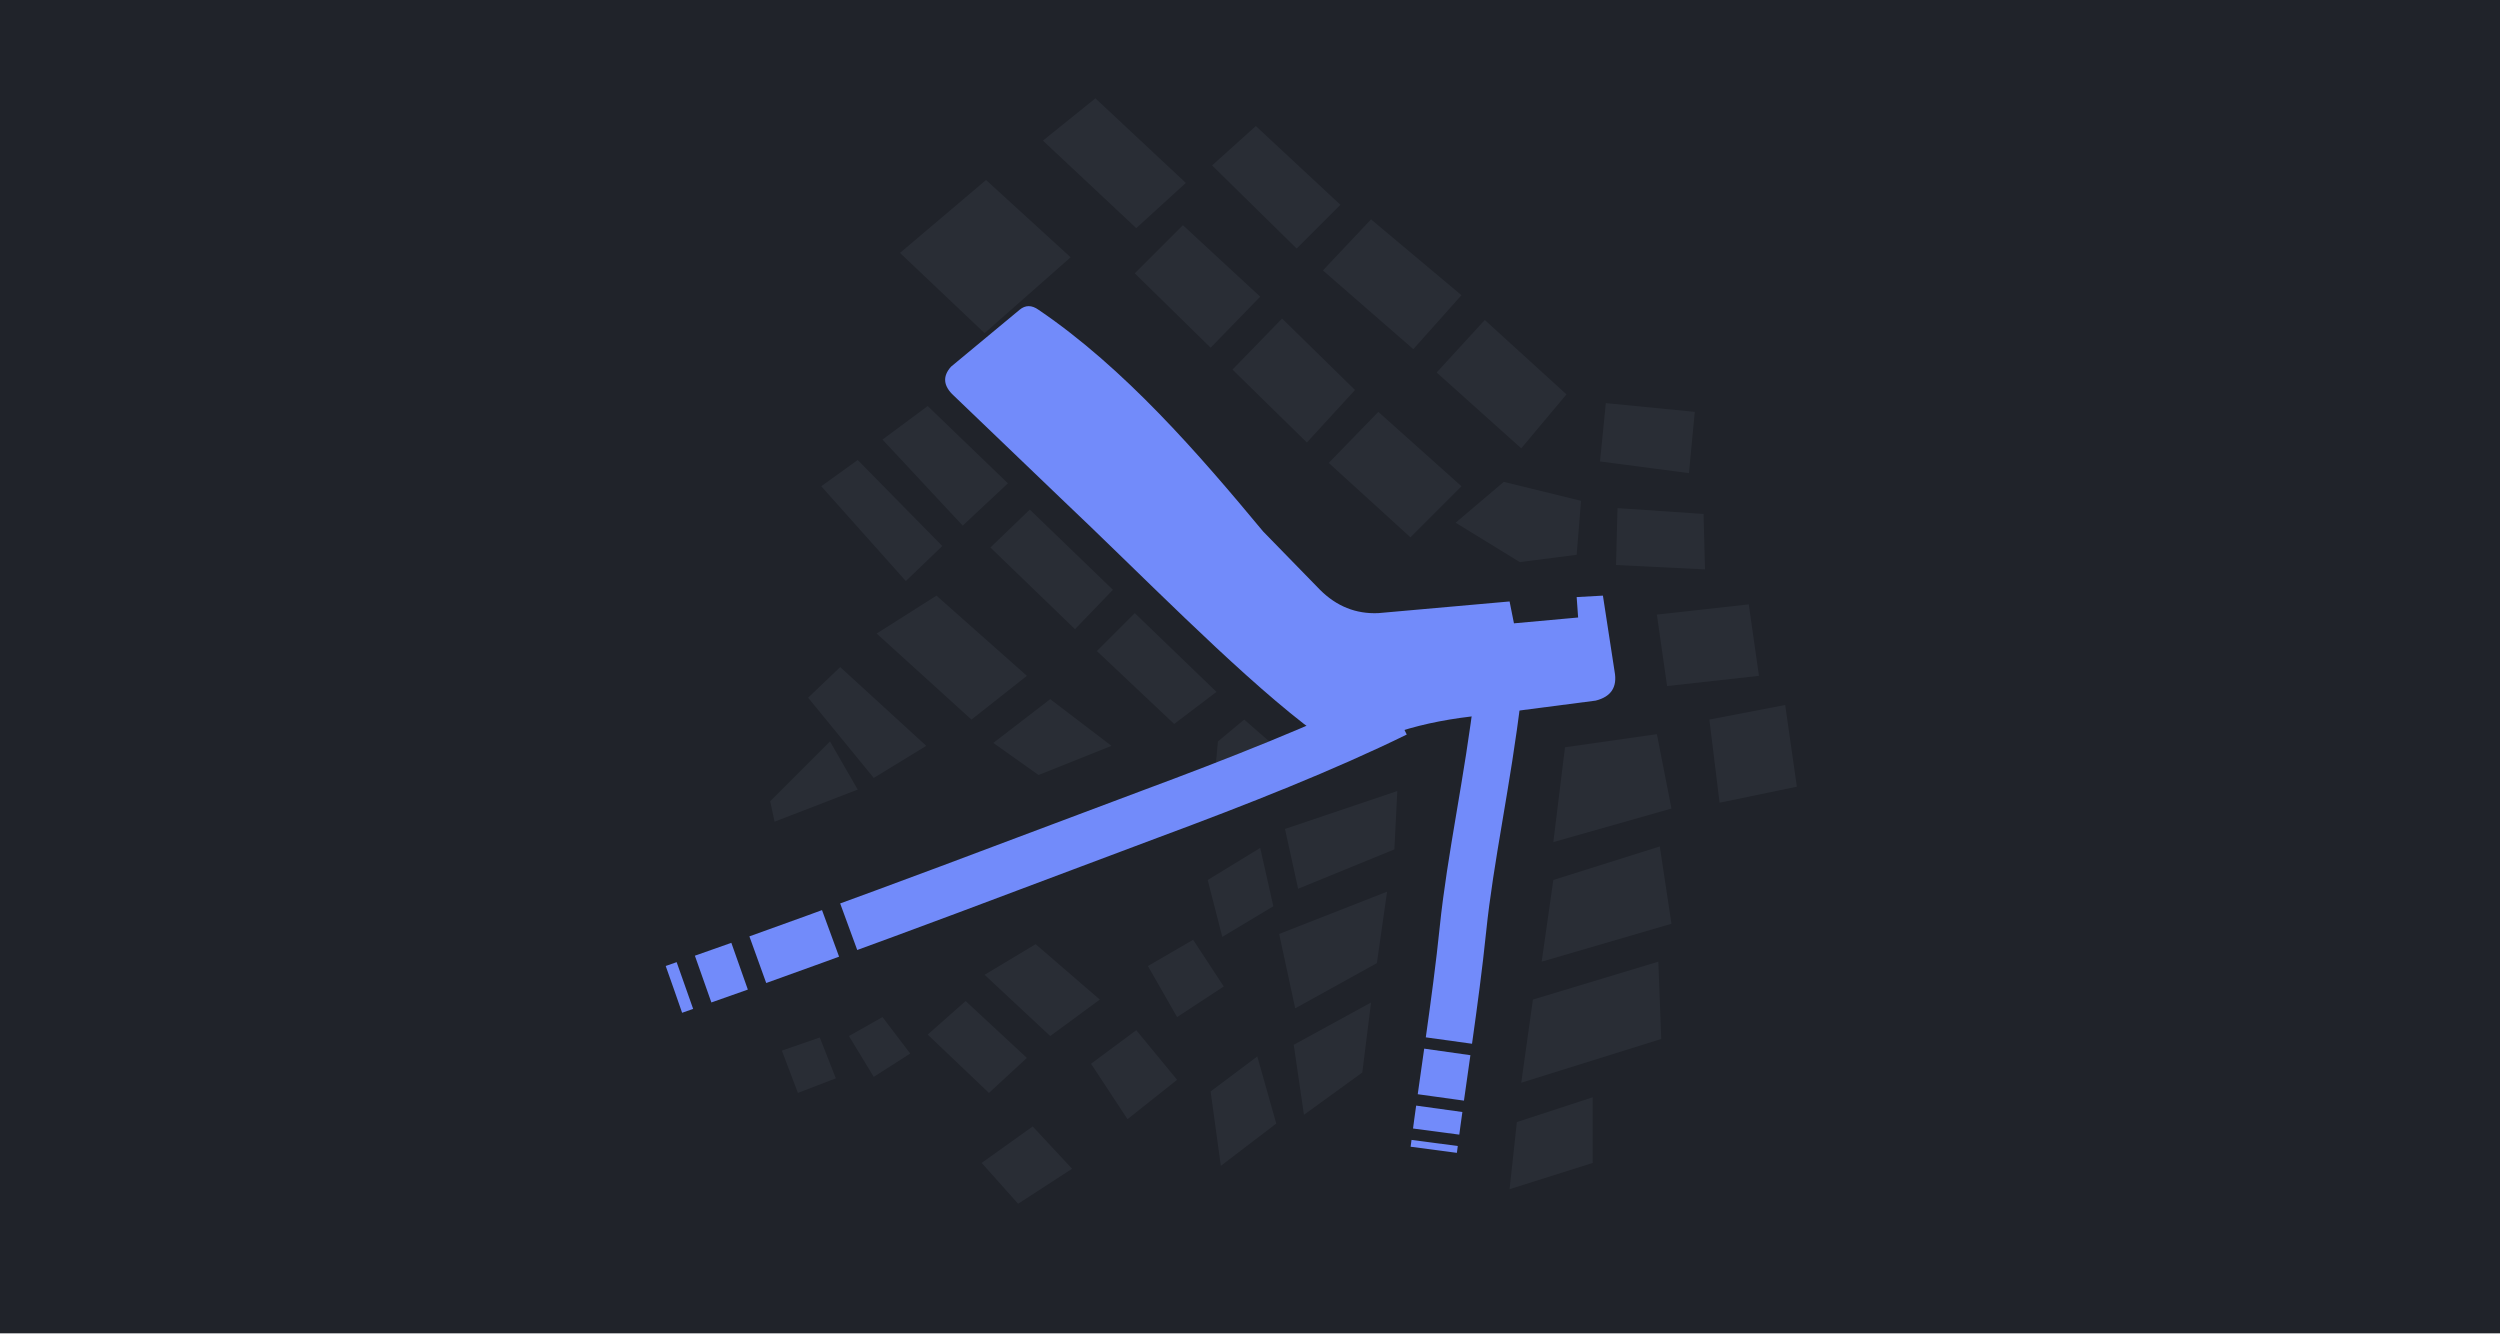
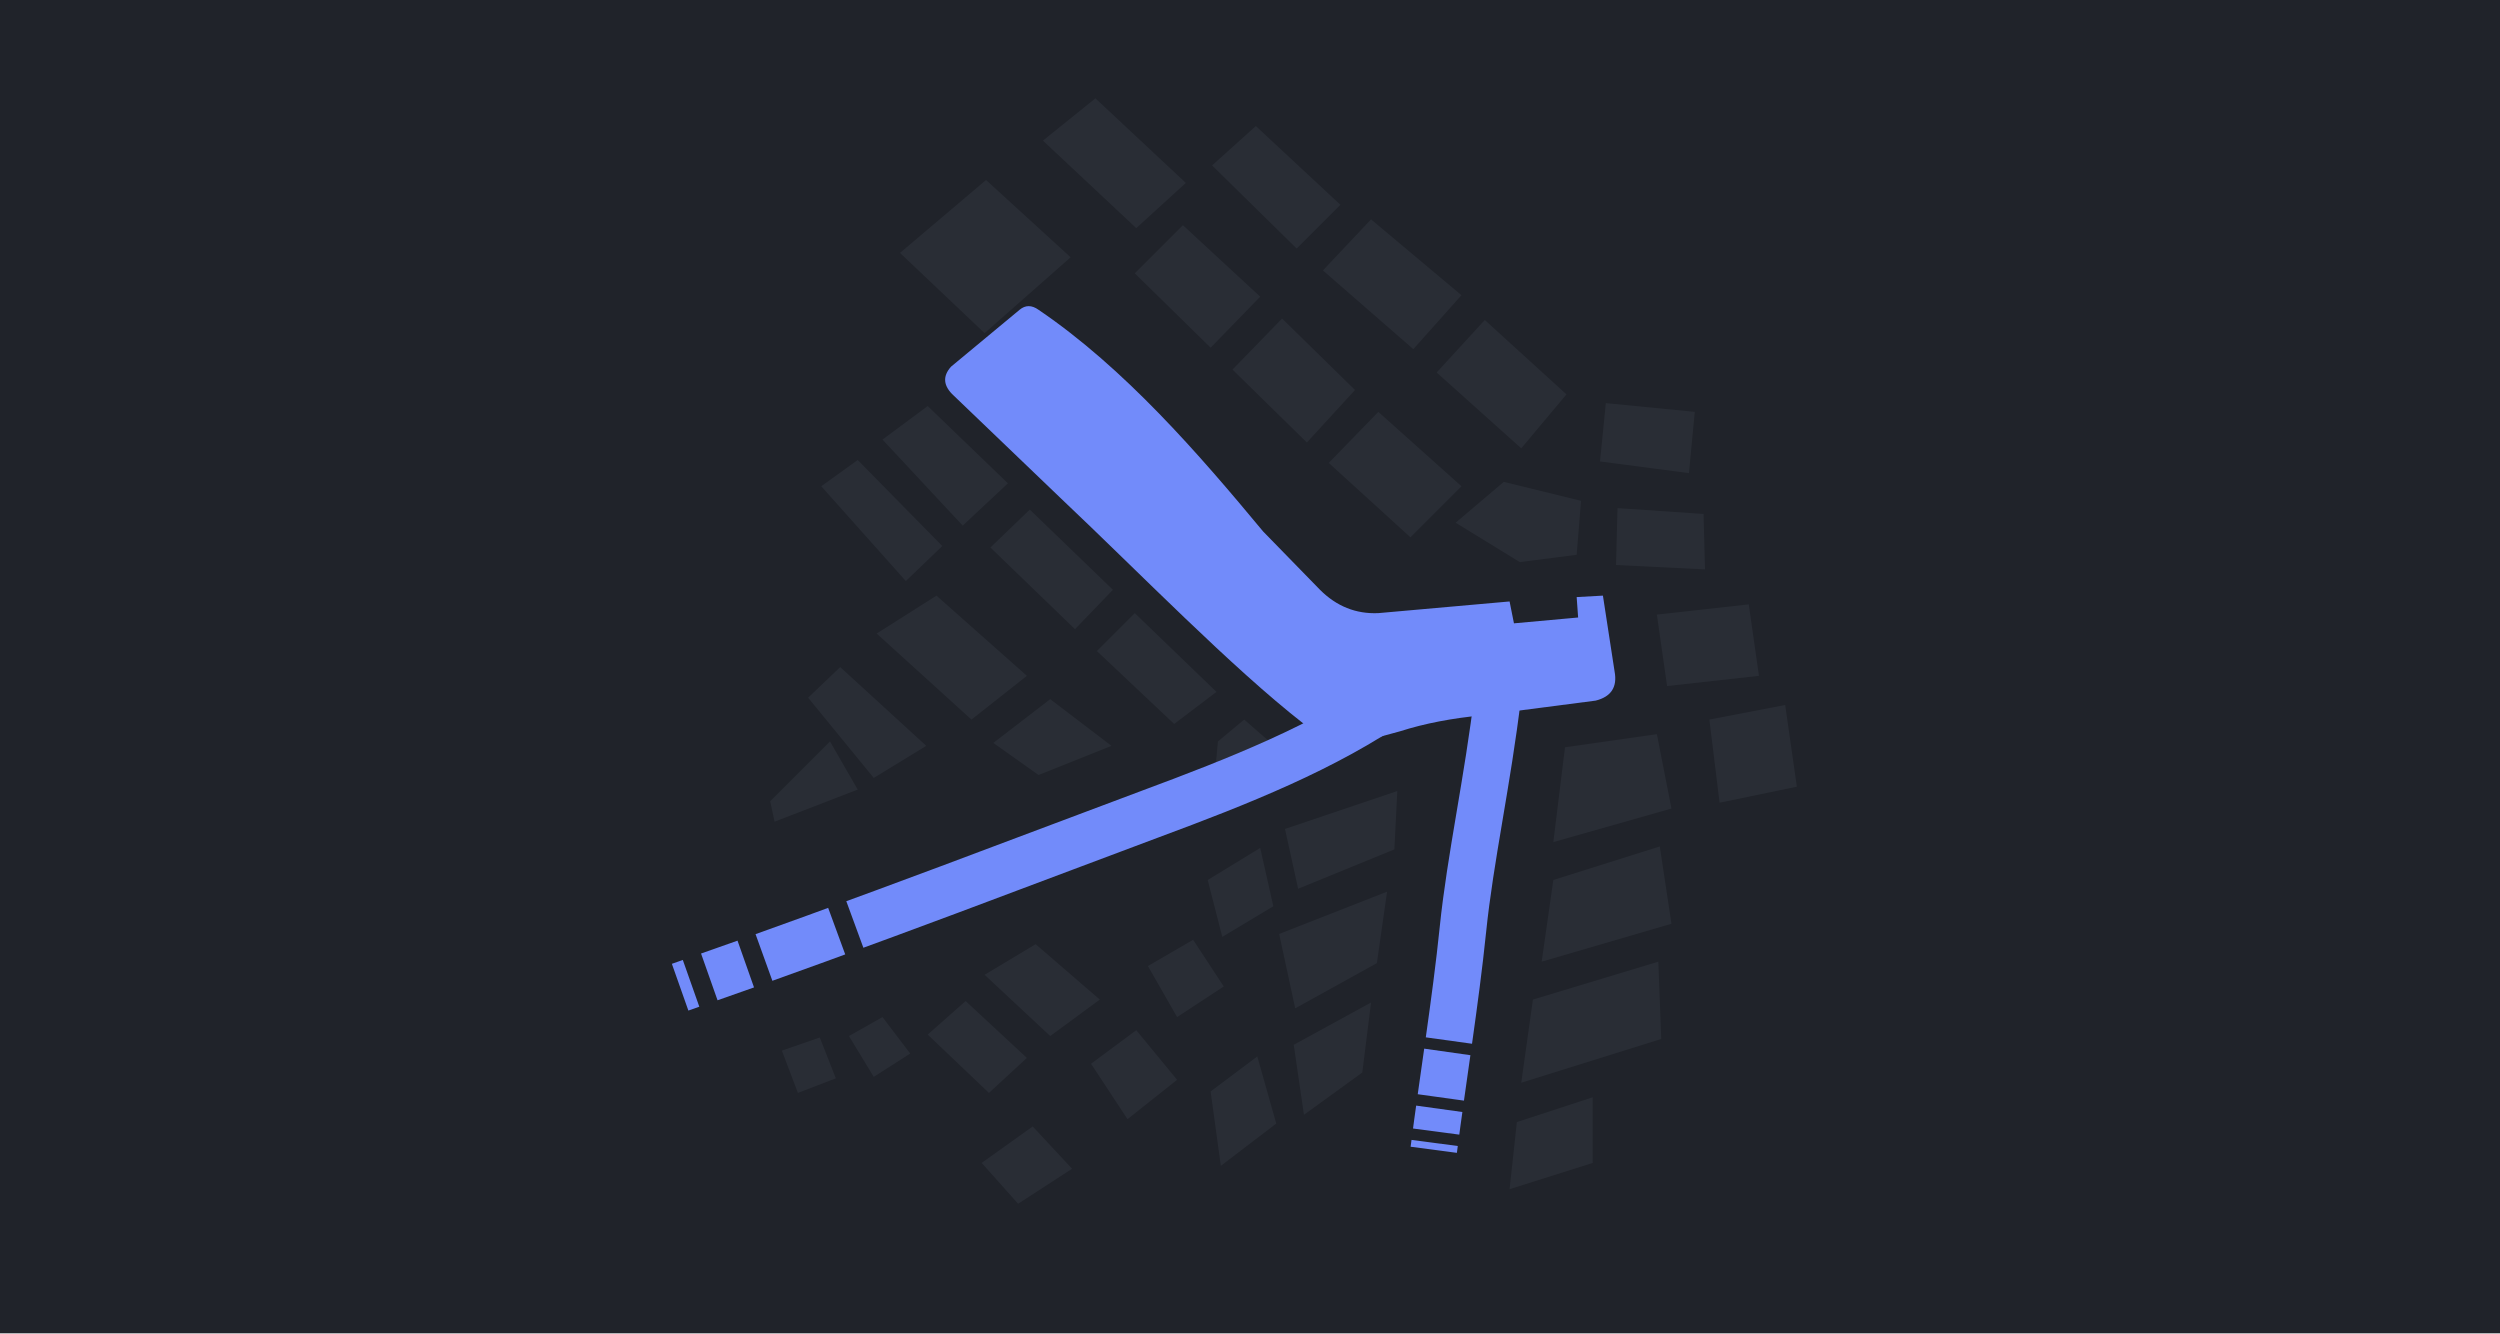
<svg xmlns="http://www.w3.org/2000/svg" width="1200" height="640" viewBox="0 0 1200 640">
  <defs>
    <clipPath id="frame">
      <rect width="1200" height="640" />
    </clipPath>
  </defs>
  <g clip-path="url(#frame)">
    <rect width="1200" height="640" fill="#20232A" />
    <g transform="translate(250 22) scale(.70)">
      <g fill="#292D35">
        <path d="M260 142 319 92 377 145 318 197Z" />
        <path d="M358 65 394 36 456 94 422 125Z" />
        <path d="M421 156 454 123 507 172 473 207Z" />
        <path d="M488 222 522 187 572 236 539 272Z" />
        <path d="M554 286 588 251 645 302 610 337Z" />
        <path d="M474 82 504 55 562 109 532 139Z" />
        <path d="M550 154 583 119 645 171 612 208Z" />
        <path d="M628 224 661 188 717 239 686 276Z" />
        <path d="M641 327 674 299 727 312 724 349 685 354Z" />
        <path d="M744 245 805 251 801 293 740 285Z" />
        <path d="M752 317 811 321 812 359 751 356Z" />
        <path d="M779 390 842 383 849 432 786 439Z" />
        <path d="M815 462 867 452 875 508 822 519Z" />
        <path d="M716 481 779 472 789 523 708 546Z" />
        <path d="M708 572 781 549 789 602 700 628Z" />
        <path d="M694 654 780 628 782 681 686 711Z" />
        <path d="M683 738 735 721 735 766 678 784Z" />
        <path d="M248 270 279 247 334 300 303 329Z" />
        <path d="M206 302 231 284 289 343 264 367Z" />
        <path d="M322 344 349 318 406 373 380 400Z" />
        <path d="M395 415 421 389 477 443 448 465Z" />
        <path d="M478 477 496 462 519 482 476 499Z" />
        <path d="M244 403 285 377 347 432 309 462Z" />
        <path d="M324 478 363 448 405 480 355 500Z" />
        <path d="M197 447 219 426 278 480 242 502Z" />
        <path d="M171 518 212 477 231 510 174 532Z" />
        <path d="M524 537 601 511 599 551 533 578Z" />
        <path d="M471 572 507 550 516 590 481 611Z" />
        <path d="M520 609 594 580 587 629 531 660Z" />
        <path d="M430 631 461 613 482 645 450 666Z" />
        <path d="M530 685 583 656 577 704 537 733Z" />
        <path d="M473 717 505 693 518 739 480 768Z" />
        <path d="M318 637 353 616 397 654 363 679Z" />
        <path d="M279 678 305 655 347 694 321 718Z" />
        <path d="M391 698 422 675 450 709 416 736Z" />
        <path d="M225 679 248 666 267 691 242 707Z" />
        <path d="M179 689 205 680 216 708 190 718Z" />
        <path d="M316 766 351 741 378 770 341 794Z" />
      </g>
      <g stroke="#728BFA" fill="none" stroke-linejoin="round" stroke-linecap="butt">
-         <path d="M600 457C551 481 493 504 431 527S237 601 105 647" stroke-width="34" stroke-dasharray="403.098 13.260 53.039 13.260 26.520 13.260 7.956" />
+         <path d="M600 447C551 481 493 504 431 527S237 601 105 647" stroke-width="34" stroke-dasharray="403.098 13.260 53.039 13.260 26.520 13.260 7.956" />
        <path d="M670 445C663 504 651 557 646 606S632 710 626 757" stroke-width="32" stroke-dasharray="239.499 7.878 31.513 7.878 15.756 7.878 4.727" />
      </g>
      <path d="M355 181C414 221 465 280 509 333L548 373Q565 390 588 389L678 381 681 396 725 392 724 378 742 377 750 429Q753 445 737 449L660 459Q628 462 603 470L581 476Q558 481 537 465C487 426 425 362 370 310L297 240Q286 230 295 220L342 181Q348 176 355 181Z" fill="#728BFA" />
    </g>
  </g>
</svg>
